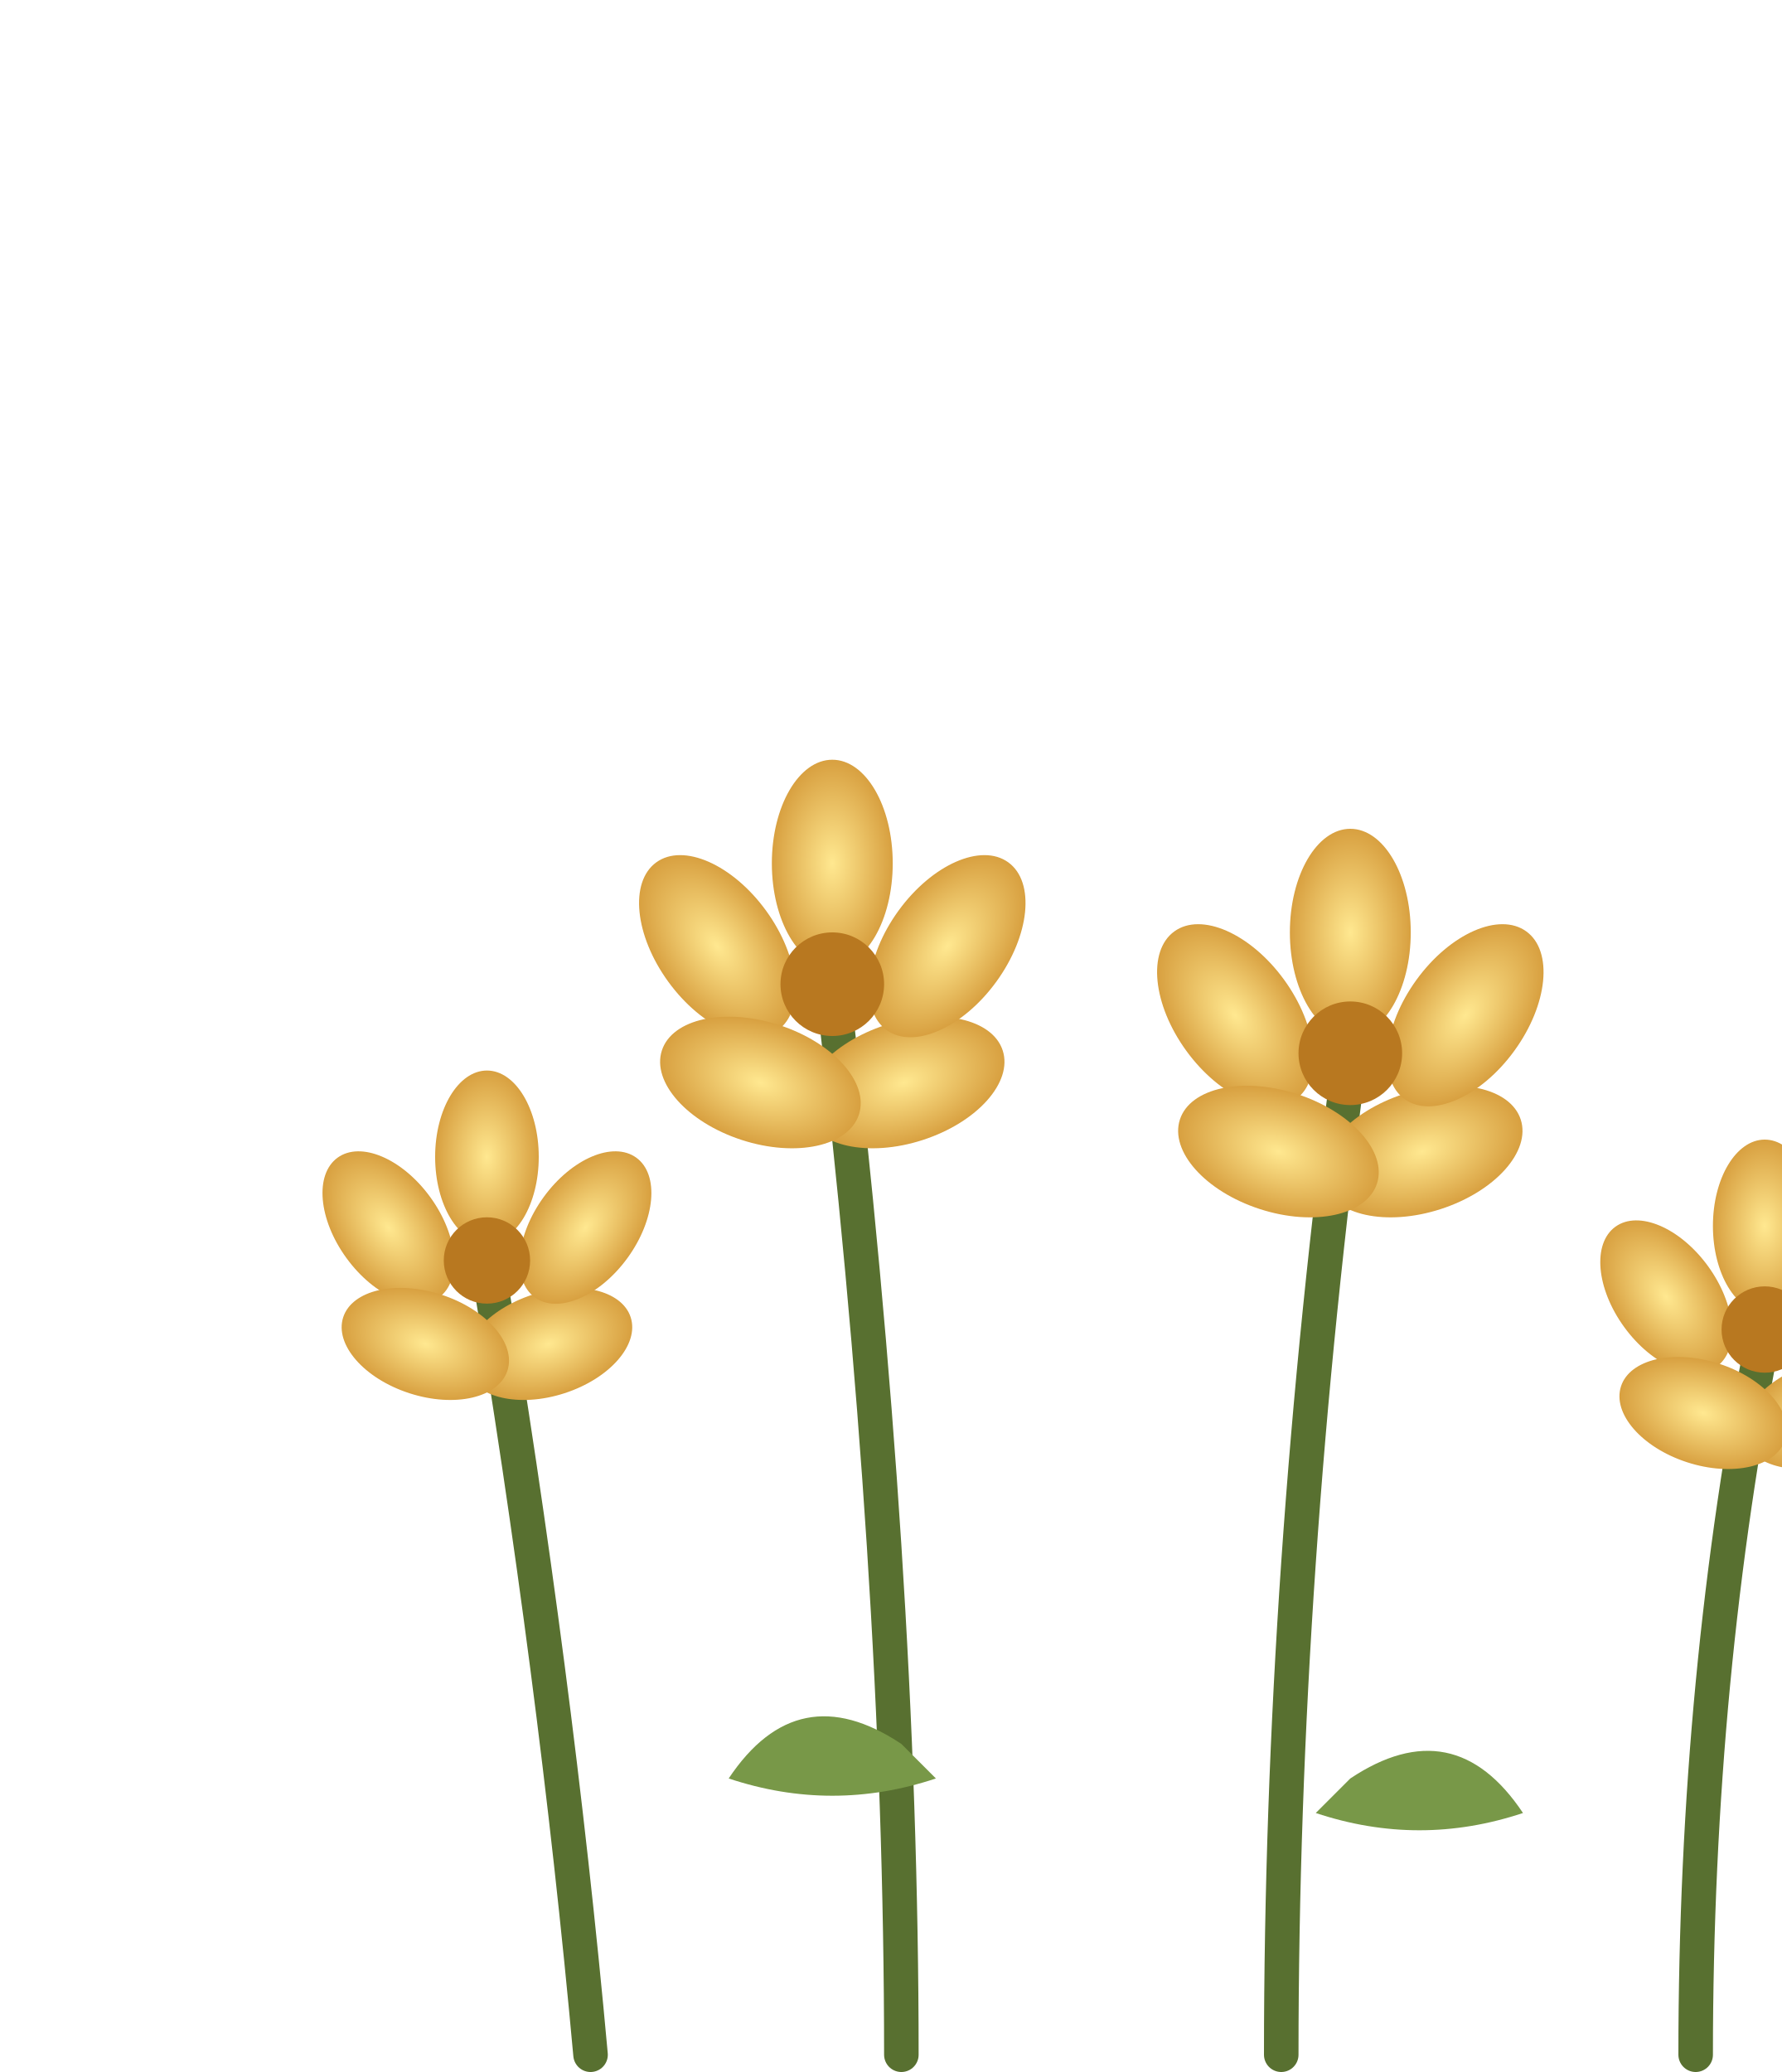
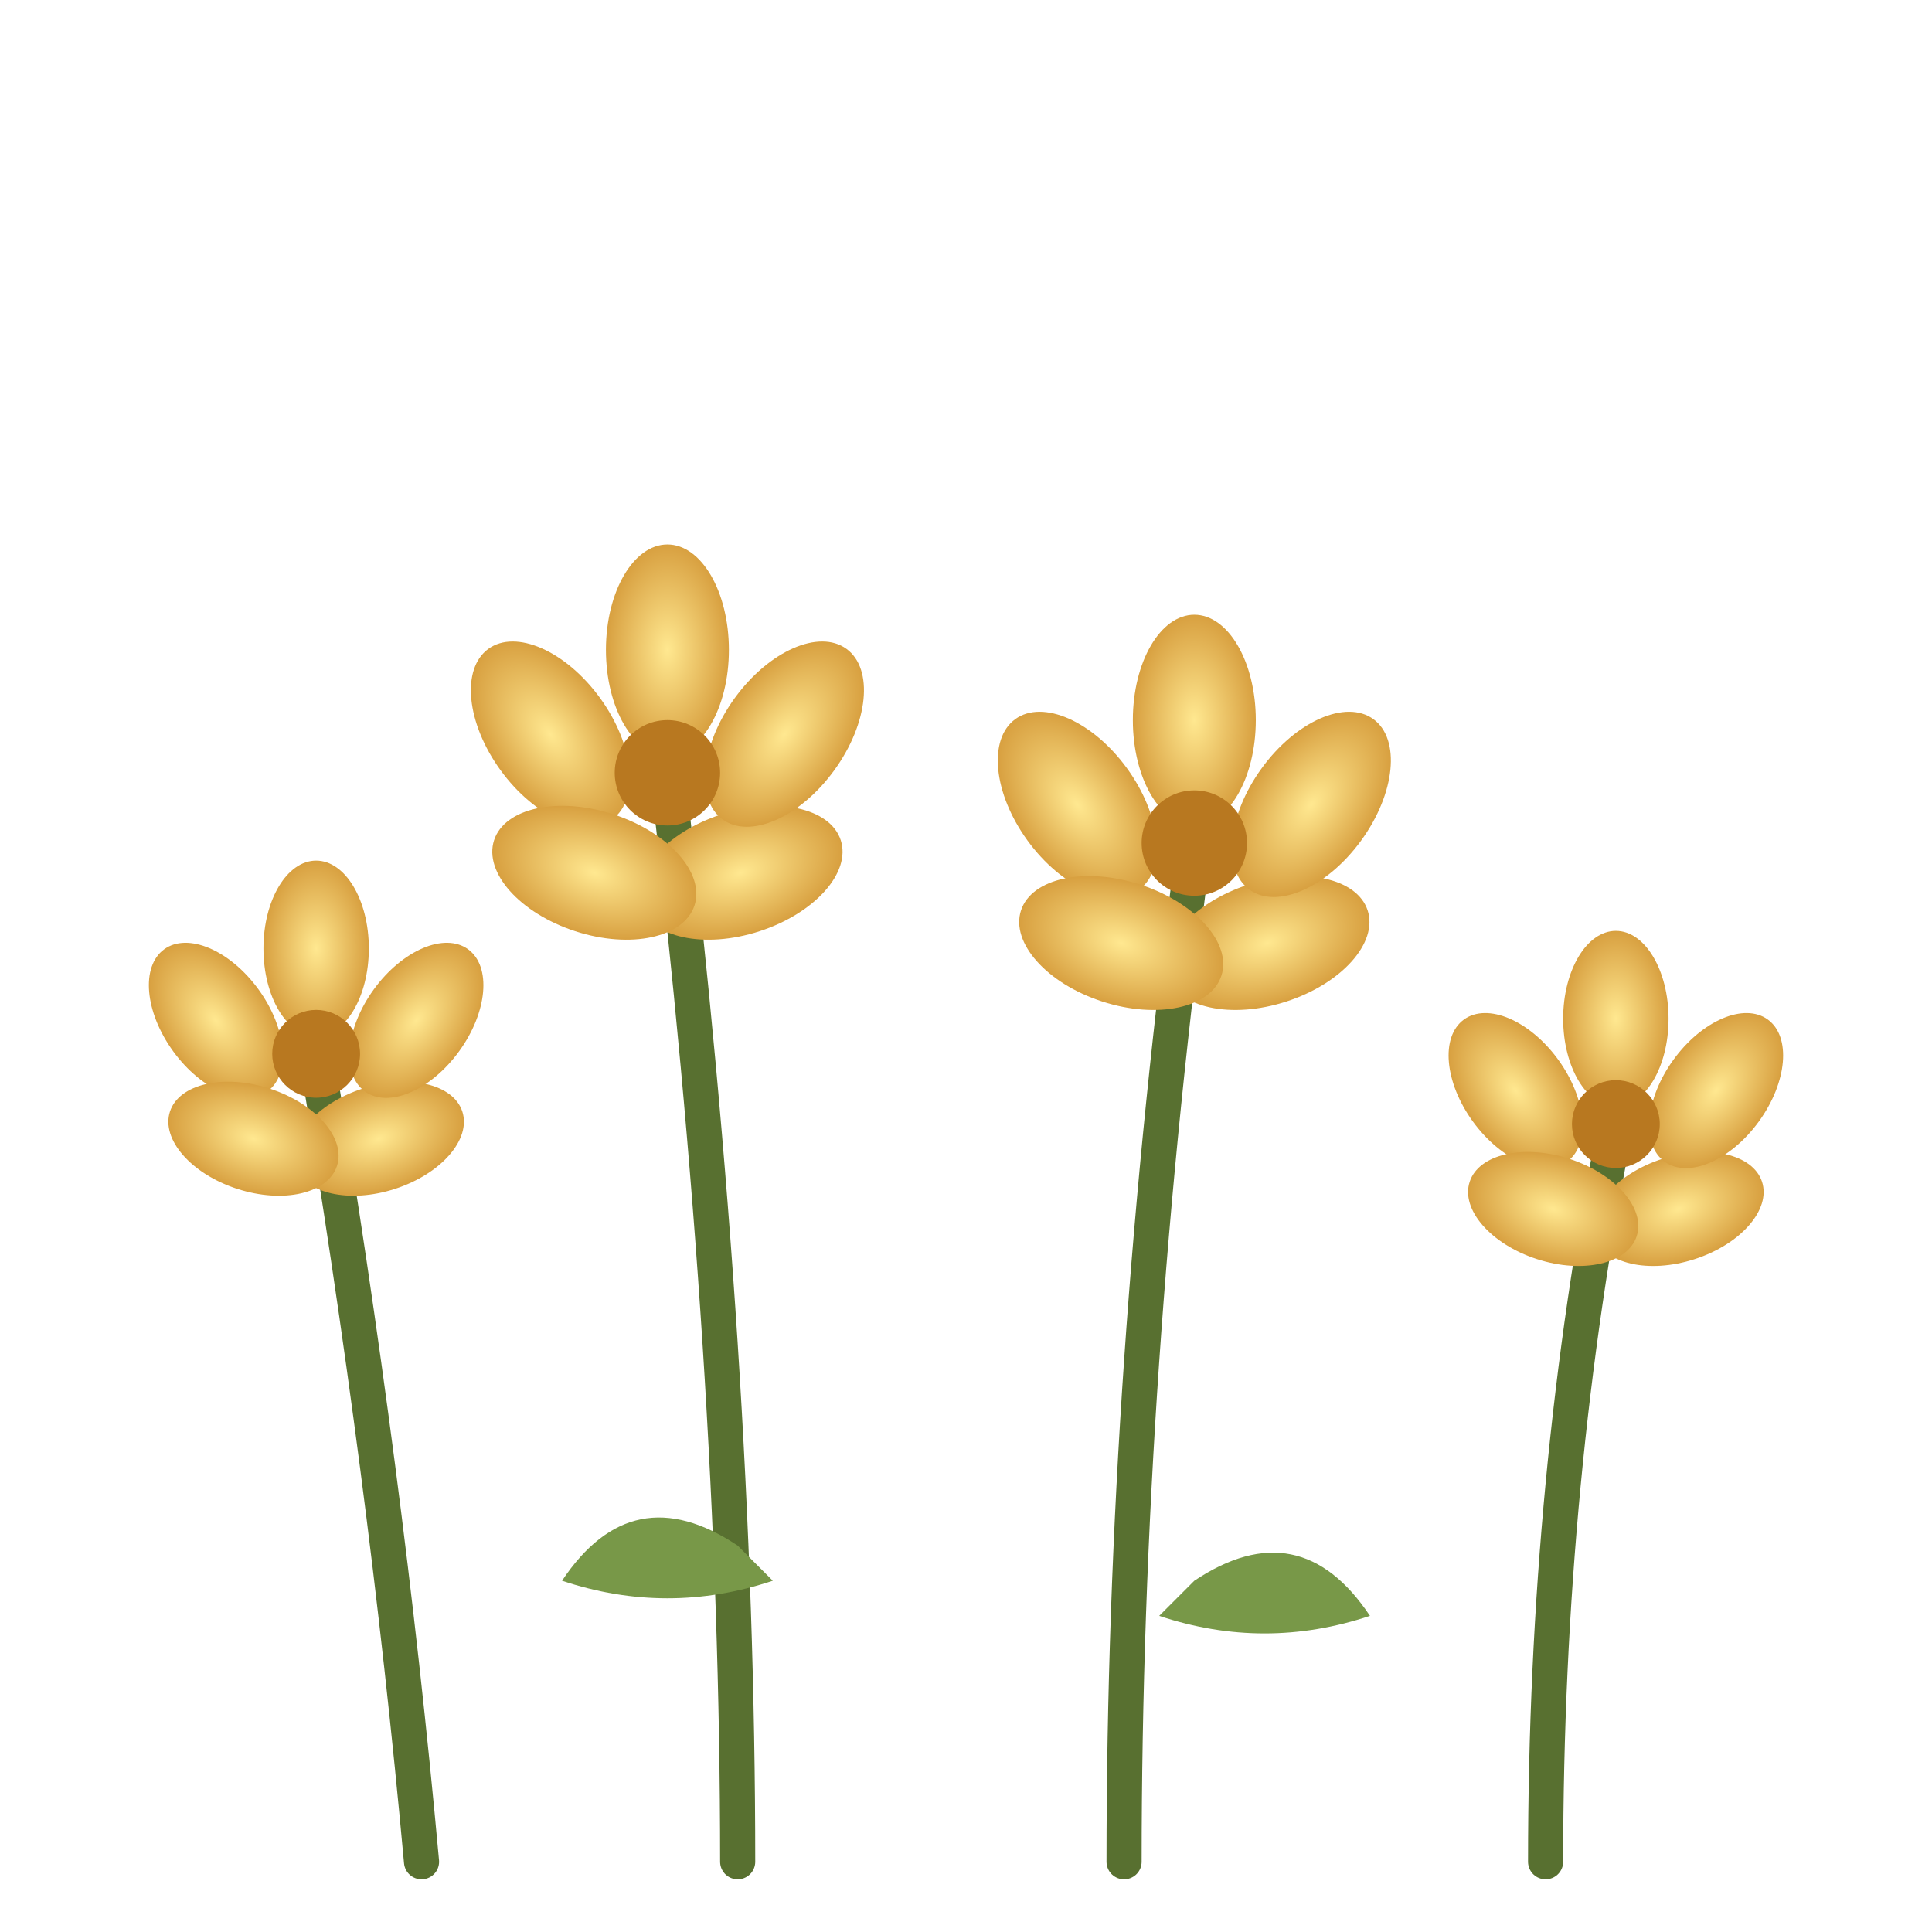
- <svg xmlns="http://www.w3.org/2000/svg" viewBox="-10.2 -13 103.2 120" width="103.2" height="120">
+ <svg xmlns="http://www.w3.org/2000/svg" viewBox="0 0 110 110" width="110" height="110">
  <defs>
    <radialGradient id="fc_petal" cx="0.5" cy="0.5" r="0.5">
      <stop offset="0" stop-color="#ffe890" />
      <stop offset="1" stop-color="#d8a040" />
    </radialGradient>
  </defs>
  <path d="M 24 106 Q 22 84 18 60" stroke="#587030" stroke-width="2" fill="none" stroke-linecap="round" />
  <path d="M 42 106 Q 42 78 38 44" stroke="#587030" stroke-width="2" fill="none" stroke-linecap="round" />
  <path d="M 64 106 Q 64 78 68 48" stroke="#587030" stroke-width="2" fill="none" stroke-linecap="round" />
  <path d="M 88 106 Q 88 84 92 64" stroke="#587030" stroke-width="2" fill="none" stroke-linecap="round" />
  <path d="M 42 88 Q 36 84 32 90 Q 38 92 44 90 Z" fill="#789848" />
  <path d="M 68 90 Q 74 86 78 92 Q 72 94 66 92 Z" fill="#789848" />
  <g transform="translate(18 60)">
    <ellipse cx="0" cy="-6" rx="3" ry="5" fill="url(#fc_petal)" />
    <ellipse cx="5.7" cy="-1.9" rx="3" ry="5" transform="rotate(72)" fill="url(#fc_petal)" />
    <ellipse cx="3.5" cy="4.9" rx="3" ry="5" transform="rotate(144)" fill="url(#fc_petal)" />
    <ellipse cx="-3.5" cy="4.9" rx="3" ry="5" transform="rotate(216)" fill="url(#fc_petal)" />
    <ellipse cx="-5.7" cy="-1.9" rx="3" ry="5" transform="rotate(288)" fill="url(#fc_petal)" />
    <ellipse cx="0" cy="0" rx="2.5" ry="2.5" fill="#b87820" />
  </g>
  <g transform="translate(38 44)">
    <ellipse cx="0" cy="-7" rx="3.5" ry="6" fill="url(#fc_petal)" />
    <ellipse cx="6.7" cy="-2.2" rx="3.5" ry="6" transform="rotate(72)" fill="url(#fc_petal)" />
    <ellipse cx="4.1" cy="5.7" rx="3.5" ry="6" transform="rotate(144)" fill="url(#fc_petal)" />
    <ellipse cx="-4.1" cy="5.7" rx="3.5" ry="6" transform="rotate(216)" fill="url(#fc_petal)" />
    <ellipse cx="-6.7" cy="-2.2" rx="3.5" ry="6" transform="rotate(288)" fill="url(#fc_petal)" />
    <ellipse cx="0" cy="0" rx="3" ry="3" fill="#b87820" />
  </g>
  <g transform="translate(68 48)">
    <ellipse cx="0" cy="-7" rx="3.5" ry="6" fill="url(#fc_petal)" />
    <ellipse cx="6.7" cy="-2.2" rx="3.5" ry="6" transform="rotate(72)" fill="url(#fc_petal)" />
    <ellipse cx="4.1" cy="5.7" rx="3.5" ry="6" transform="rotate(144)" fill="url(#fc_petal)" />
    <ellipse cx="-4.1" cy="5.7" rx="3.5" ry="6" transform="rotate(216)" fill="url(#fc_petal)" />
    <ellipse cx="-6.7" cy="-2.2" rx="3.5" ry="6" transform="rotate(288)" fill="url(#fc_petal)" />
    <ellipse cx="0" cy="0" rx="3" ry="3" fill="#b87820" />
  </g>
  <g transform="translate(92 64)">
    <ellipse cx="0" cy="-6" rx="3" ry="5" fill="url(#fc_petal)" />
    <ellipse cx="5.7" cy="-1.9" rx="3" ry="5" transform="rotate(72)" fill="url(#fc_petal)" />
    <ellipse cx="3.5" cy="4.9" rx="3" ry="5" transform="rotate(144)" fill="url(#fc_petal)" />
    <ellipse cx="-3.5" cy="4.9" rx="3" ry="5" transform="rotate(216)" fill="url(#fc_petal)" />
    <ellipse cx="-5.7" cy="-1.9" rx="3" ry="5" transform="rotate(288)" fill="url(#fc_petal)" />
    <ellipse cx="0" cy="0" rx="2.5" ry="2.5" fill="#b87820" />
  </g>
</svg>
